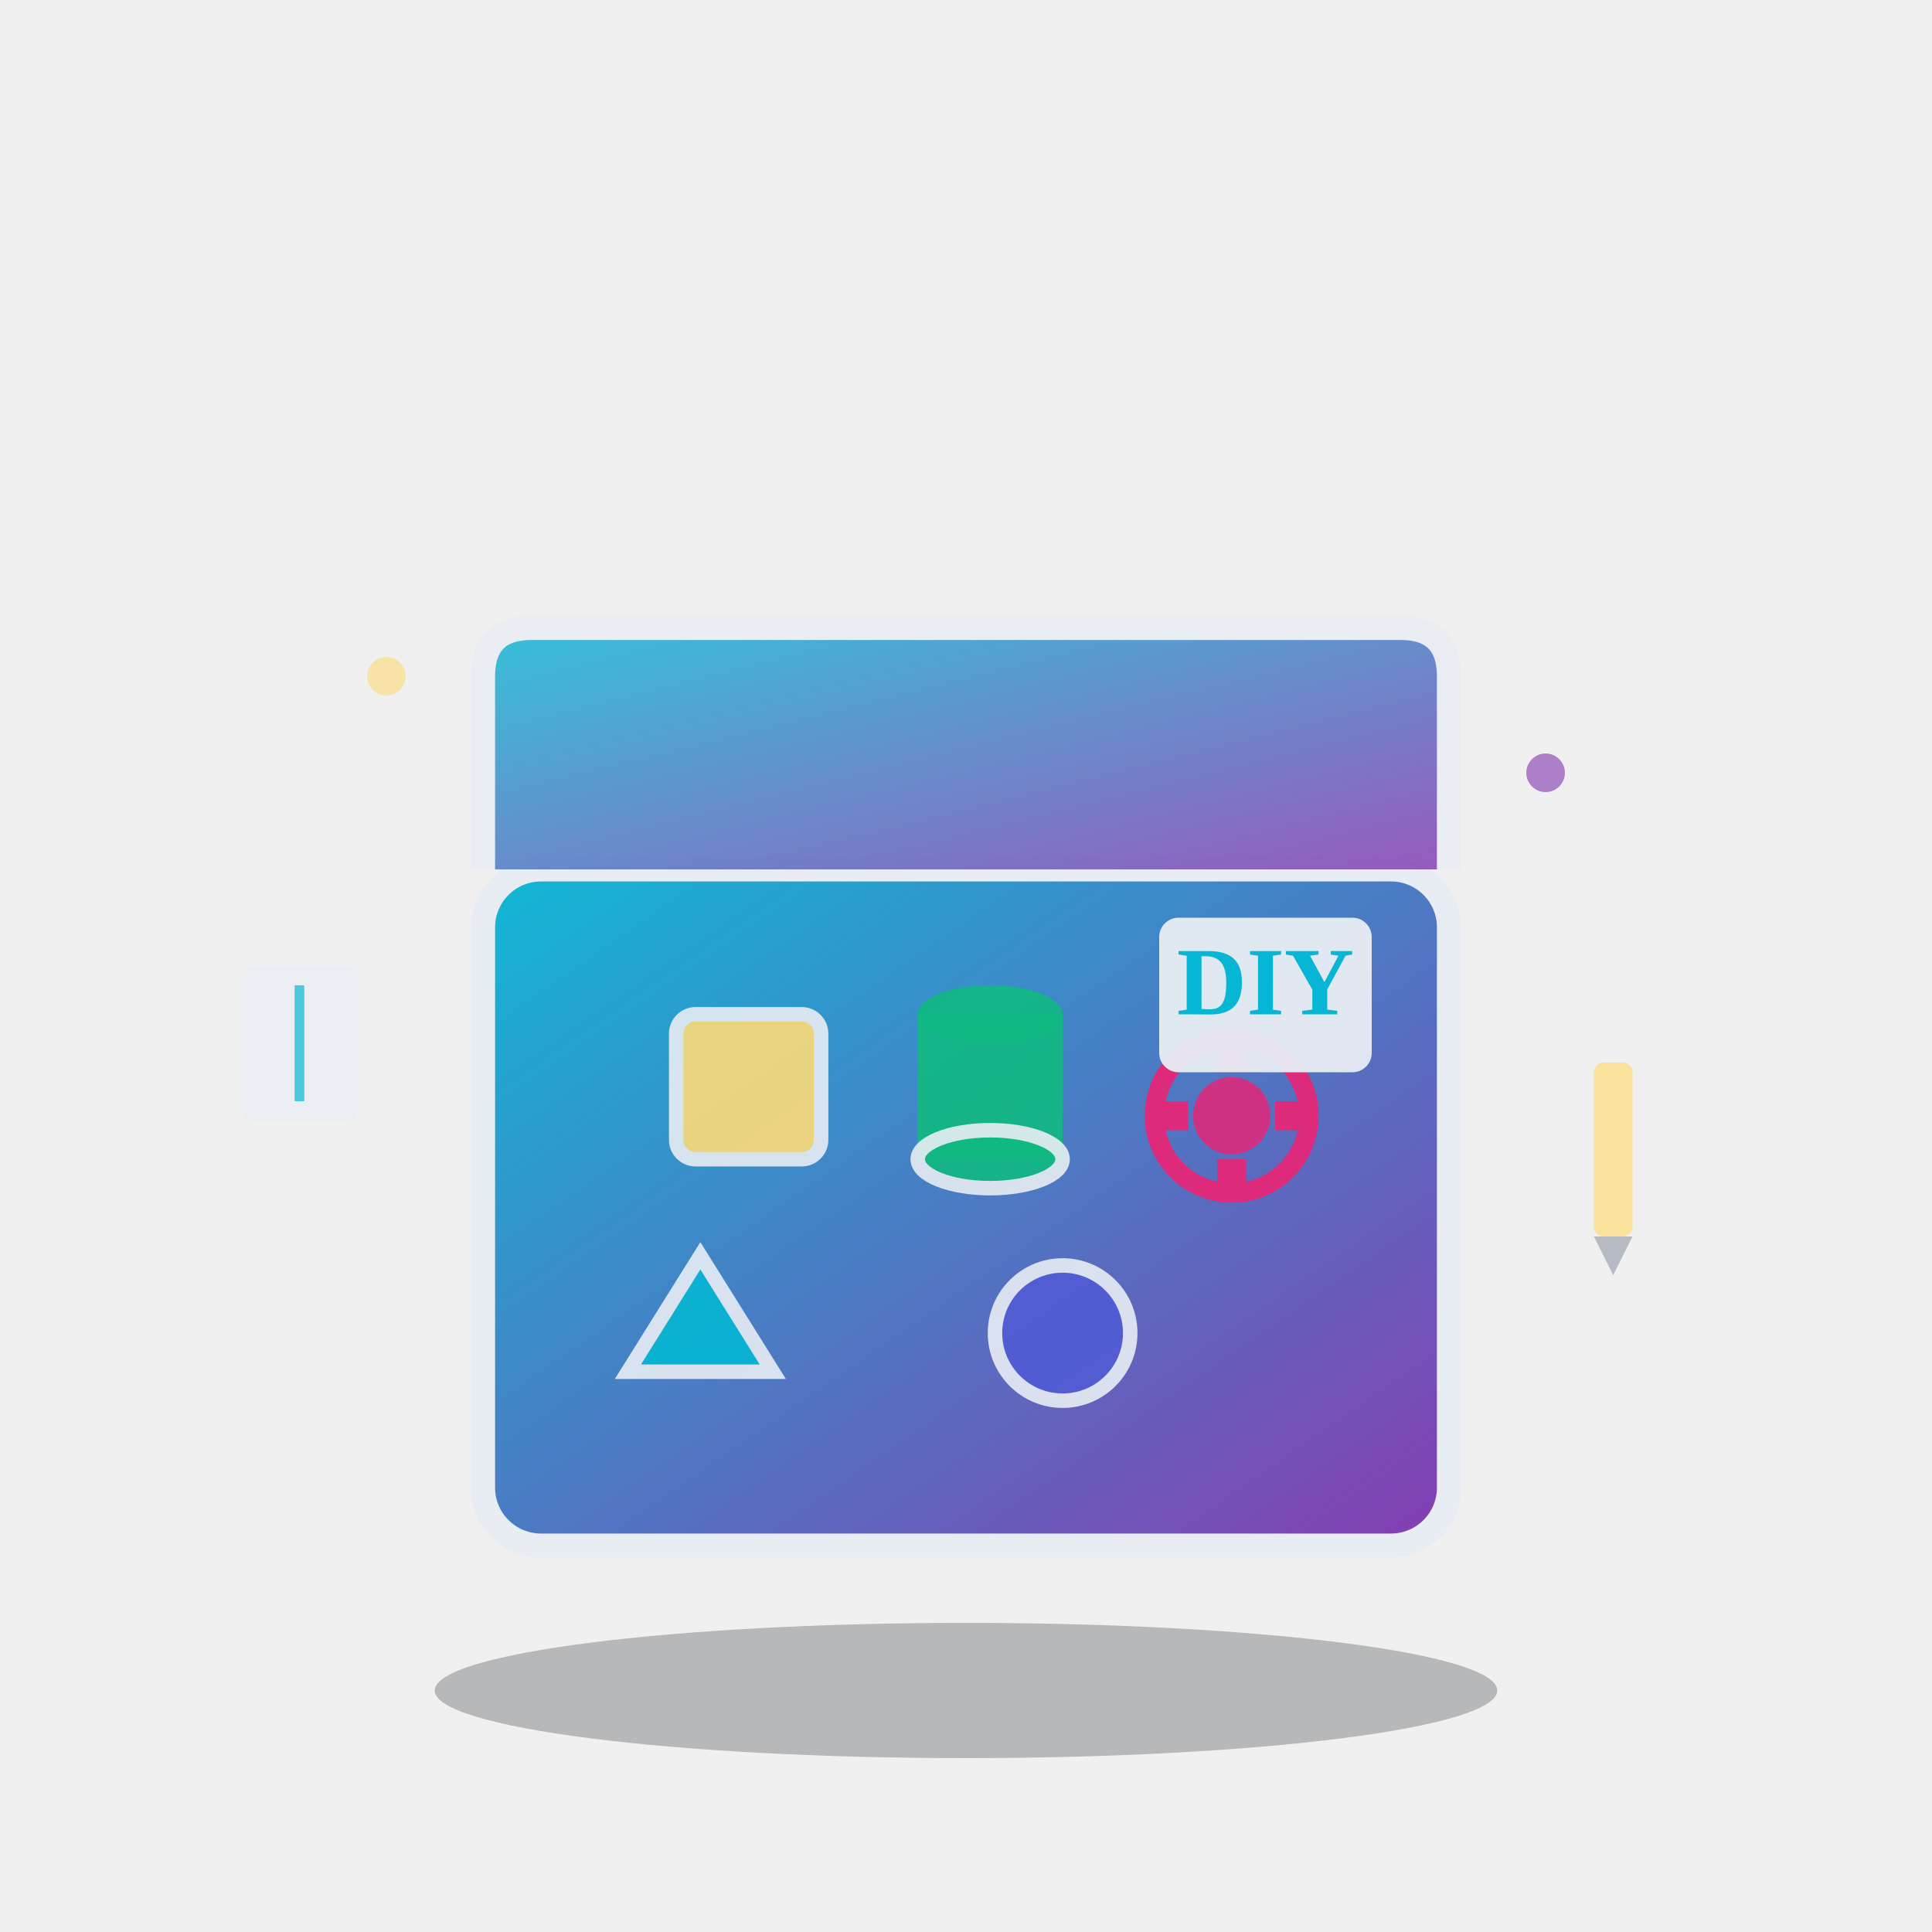
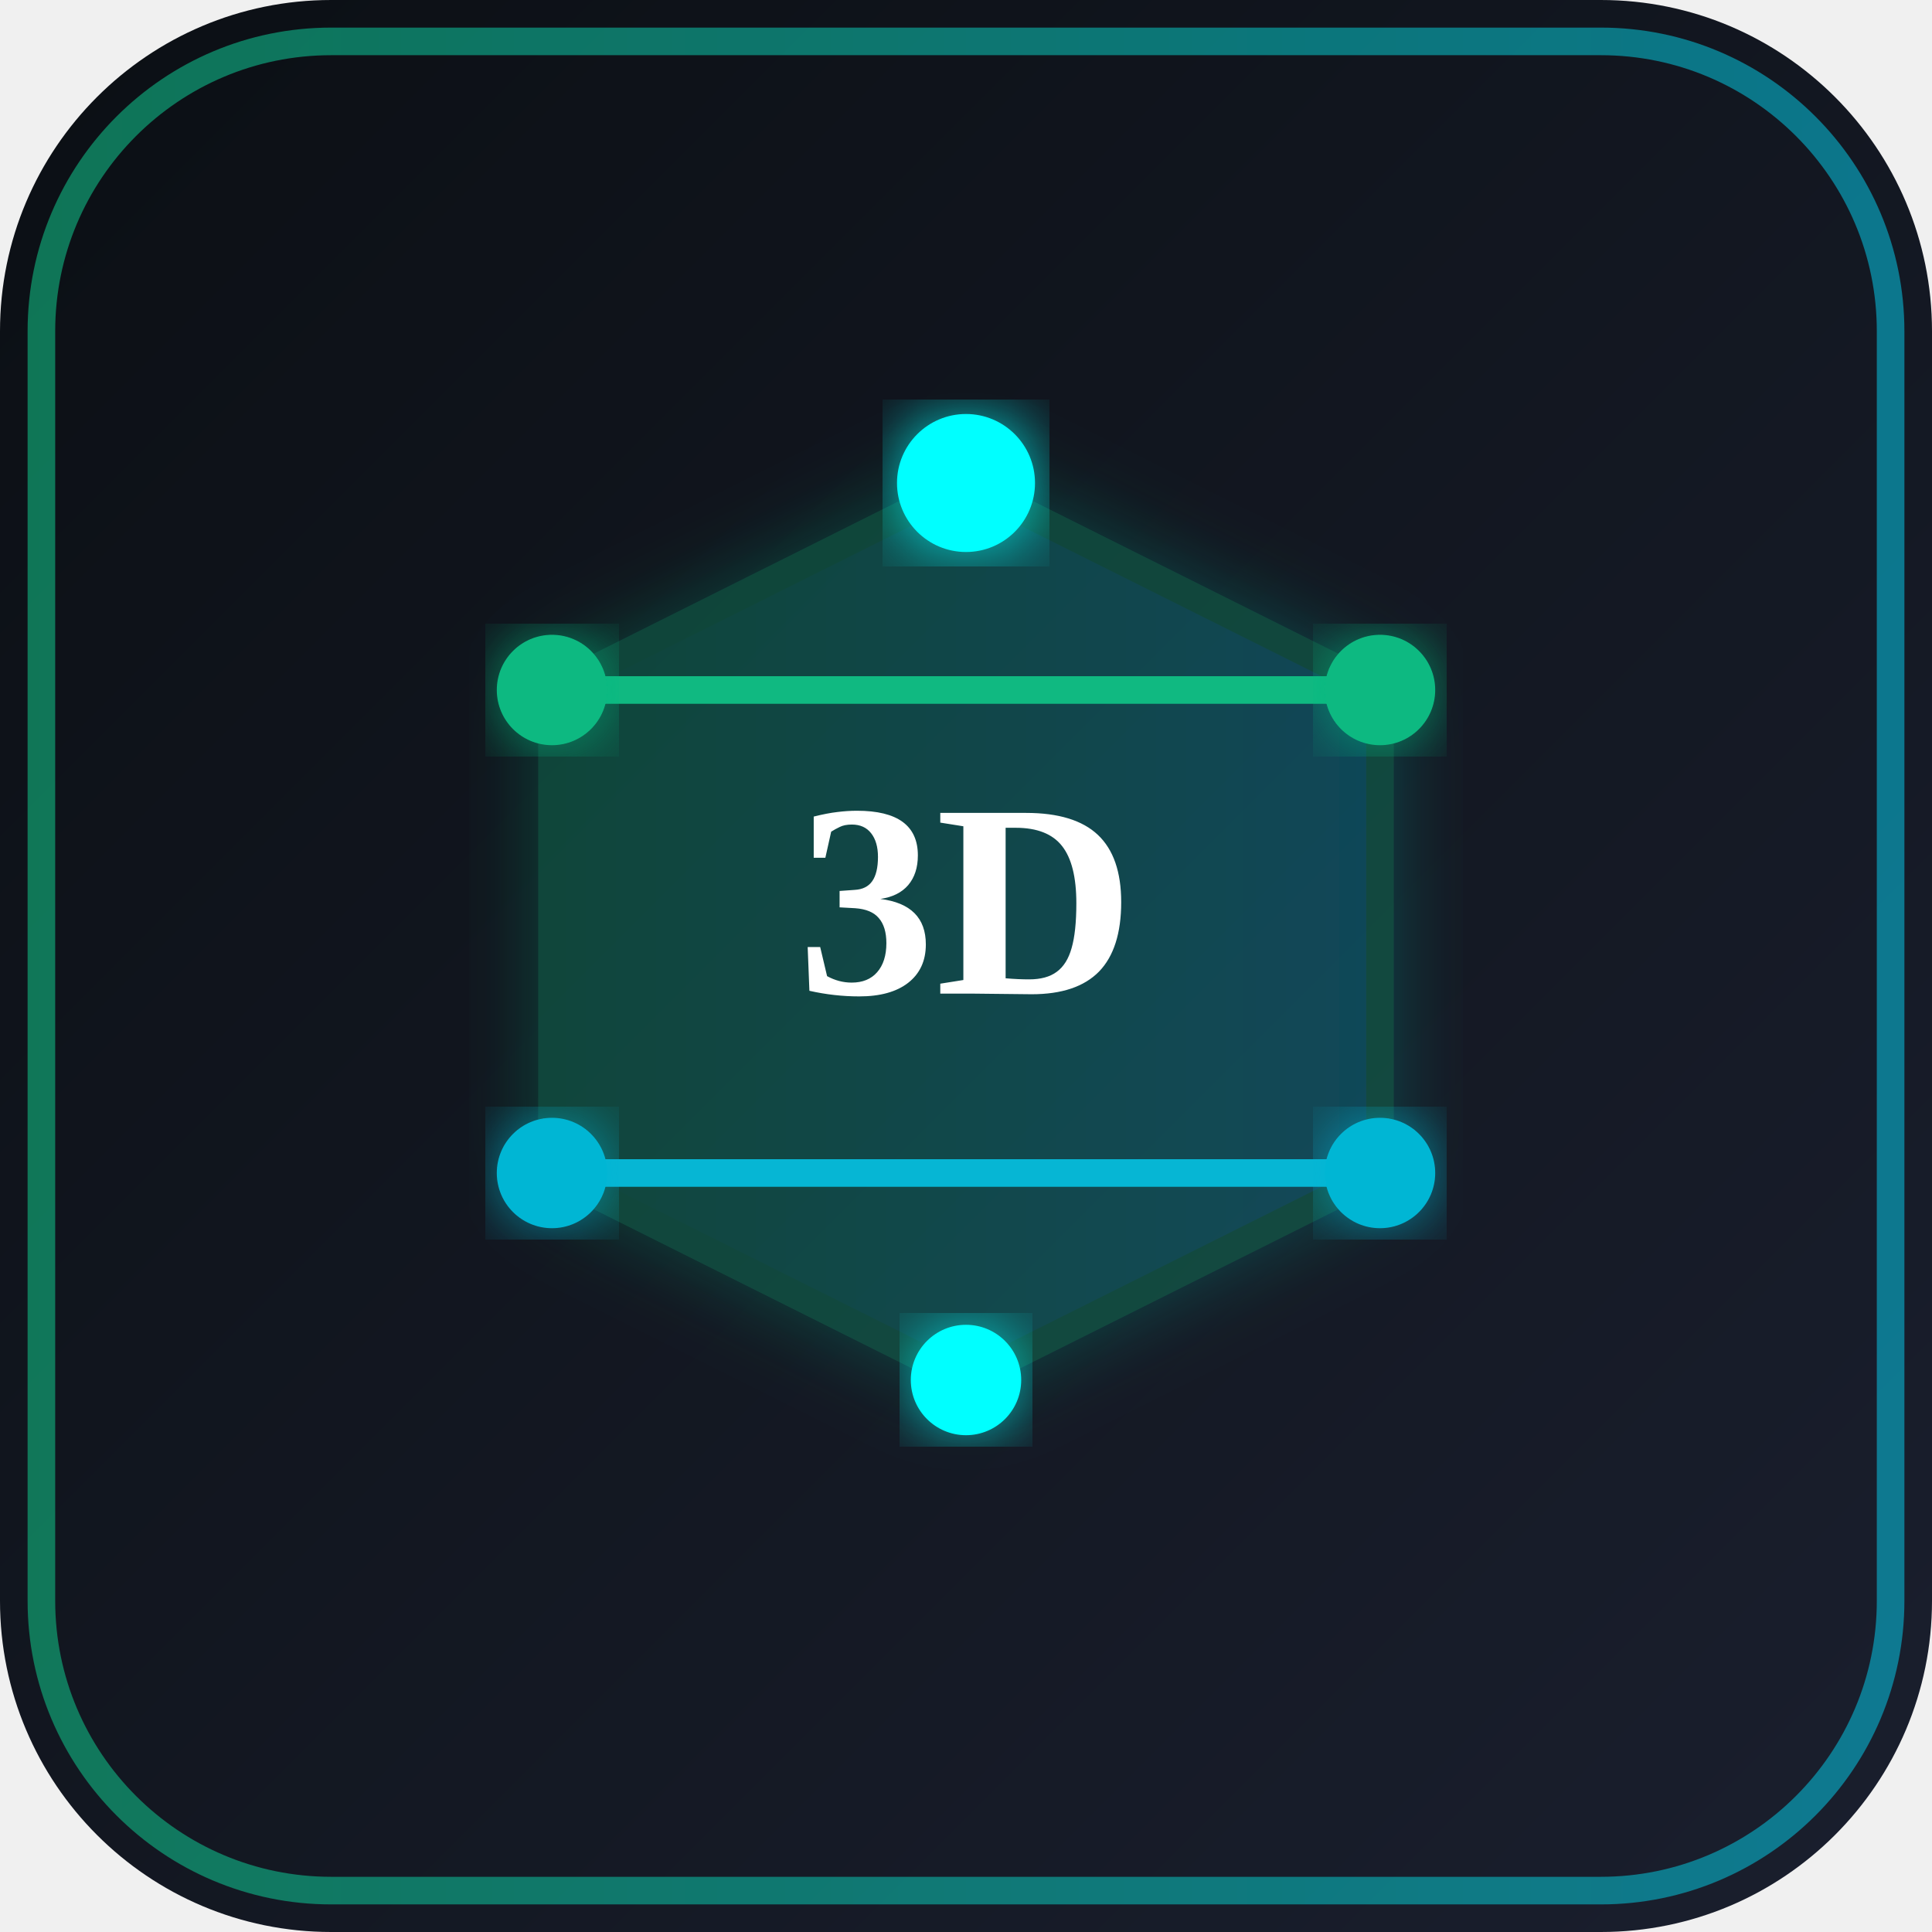
- <svg xmlns="http://www.w3.org/2000/svg" viewBox="0 0 200 200" fill="none">
+ <svg xmlns="http://www.w3.org/2000/svg" viewBox="0 0 140 140" role="img">
  <defs>
-     <linearGradient id="grad-edu" x1="0%" y1="0%" x2="100%" y2="100%">
-       <stop offset="0%" style="stop-color:#06B6D4;stop-opacity:1" />
-       <stop offset="100%" style="stop-color:#8134AF;stop-opacity:1" />
+     <linearGradient id="bg-edu" x1="0%" y1="0%" x2="100%" y2="100%">
+       <stop offset="0%" stop-color="#0B0F14" />
+       <stop offset="100%" stop-color="#1a1f2e" />
    </linearGradient>
+     <linearGradient id="neon-edu" x1="0%" x2="100%">
+       <stop offset="0%" stop-color="#10B981" />
+       <stop offset="100%" stop-color="#06B6D4" />
+     </linearGradient>
+     <filter id="glow-e">
+       <feGaussianBlur stdDeviation="3" />
+       <feMerge>
+         <feMergeNode />
+         <feMergeNode in="SourceGraphic" />
+       </feMerge>
+     </filter>
  </defs>
-   <g class="edu-kit">
-     <rect x="50" y="90" width="100" height="70" rx="6" fill="url(#grad-edu)" stroke="#E8EDF4" stroke-width="2.5" opacity="0.95">
-       <animate attributeName="y" values="90;88;90" dur="3s" repeatCount="indefinite" />
-     </rect>
-     <path d="M50 90 L50 70 Q50 65 55 65 L145 65 Q150 65 150 70 L150 90" fill="url(#grad-edu)" stroke="#E8EDF4" stroke-width="2.5" opacity="0.8">
-       <animateTransform attributeName="transform" type="rotate" values="0 100 90; -15 50 90; 0 100 90" dur="4s" repeatCount="indefinite" />
-     </path>
-     <g class="pieces">
-       <g transform="translate(70, 105)">
-         <rect x="0" y="0" width="15" height="15" rx="2" fill="#FEDA77" stroke="#E8EDF4" stroke-width="1.5" opacity="0.9">
-           <animate attributeName="y" values="0;-3;0" dur="2s" repeatCount="indefinite" />
-         </rect>
-       </g>
-       <g transform="translate(95, 105)">
-         <ellipse cx="7.5" cy="0" rx="7.5" ry="3" fill="#10B981" opacity="0.9" />
-         <rect x="0" y="0" width="15" height="15" fill="#10B981" opacity="0.9">
-           <animate attributeName="y" values="0;-3;0" dur="2.2s" repeatCount="indefinite" />
-         </rect>
-         <ellipse cx="7.5" cy="15" rx="7.5" ry="3" fill="#10B981" stroke="#E8EDF4" stroke-width="1.5" opacity="0.9" />
-       </g>
-       <g transform="translate(120, 108)">
-         <circle cx="7.5" cy="7.5" r="8" fill="none" stroke="#DD2A7B" stroke-width="2">
-           <animateTransform attributeName="transform" type="rotate" values="0 7.5 7.5; 360 7.5 7.5" dur="8s" repeatCount="indefinite" />
-         </circle>
-         <circle cx="7.5" cy="7.5" r="4" fill="#DD2A7B" opacity="0.9" />
-         <rect x="6" y="0" width="3" height="3" fill="#DD2A7B" />
-         <rect x="6" y="12" width="3" height="3" fill="#DD2A7B" />
-         <rect x="0" y="6" width="3" height="3" fill="#DD2A7B" />
-         <rect x="12" y="6" width="3" height="3" fill="#DD2A7B" />
-       </g>
-       <g transform="translate(65, 130)">
-         <path d="M7.5 0 L15 12 L0 12 Z" fill="#06B6D4" stroke="#E8EDF4" stroke-width="1.5" opacity="0.9">
-           <animate attributeName="opacity" values="0.9;0.6;0.9" dur="2.5s" repeatCount="indefinite" />
-         </path>
-       </g>
-       <circle cx="110" cy="138" r="7" fill="#515BD4" stroke="#E8EDF4" stroke-width="1.5" opacity="0.9">
-         <animate attributeName="cy" values="138;135;138" dur="2.3s" repeatCount="indefinite" />
-       </circle>
-     </g>
-     <g transform="translate(120, 95)">
-       <rect x="0" y="0" width="22" height="16" rx="2" fill="#E8EDF4" opacity="0.95" />
-       <text x="11" y="10" font-size="10" fill="#06B6D4" text-anchor="middle" font-weight="bold">DIY</text>
-     </g>
-   </g>
-   <g class="learning-icons" opacity="0.7">
-     <g transform="translate(25, 100)">
-       <rect x="0" y="0" width="12" height="16" rx="1" fill="#E8EDF4" />
-       <line x1="6" y1="2" x2="6" y2="14" stroke="#06B6D4" stroke-width="1" />
-     </g>
-     <g transform="translate(165, 110)">
-       <rect x="0" y="0" width="4" height="18" rx="1" fill="#FEDA77" />
-       <path d="M0 18 L2 22 L4 18 Z" fill="#9CA3AF" />
-     </g>
-   </g>
-   <circle cx="40" cy="70" r="2" fill="#FEDA77" opacity="0.6">
-     <animate attributeName="cy" values="70;50;70" dur="4s" repeatCount="indefinite" />
+   <rect width="140" height="140" rx="24" fill="url(#bg-edu)" />
+   <rect x="3" y="3" width="134" height="134" rx="21" fill="none" stroke="url(#neon-edu)" stroke-width="2" opacity="0.6" />
+   <path d="M70,35 L100,50 L100,85 L70,100 L40,85 L40,50 Z" fill="url(#neon-edu)" opacity="0.3" stroke="#10B981" stroke-width="2" filter="url(#glow-e)" />
+   <line x1="70" y1="35" x2="70" y2="100" stroke="#00FFFF" stroke-width="2" filter="url(#glow-e)" />
+   <line x1="40" y1="50" x2="100" y2="50" stroke="#10B981" stroke-width="2" />
+   <line x1="40" y1="85" x2="100" y2="85" stroke="#06B6D4" stroke-width="2" />
+   <circle cx="70" cy="35" r="5" fill="#00FFFF" filter="url(#glow-e)">
+     <animate attributeName="r" values="5;6;5" dur="1.5s" repeatCount="indefinite" />
  </circle>
-   <circle cx="160" cy="80" r="2" fill="#8134AF" opacity="0.6">
-     <animate attributeName="cy" values="80;60;80" dur="3.5s" repeatCount="indefinite" />
-   </circle>
-   <ellipse cx="100" cy="175" rx="55" ry="7" fill="#0B0F14" opacity="0.25" />
+   <circle cx="100" cy="50" r="4" fill="#10B981" filter="url(#glow-e)" />
+   <circle cx="100" cy="85" r="4" fill="#06B6D4" filter="url(#glow-e)" />
+   <circle cx="70" cy="100" r="4" fill="#00FFFF" filter="url(#glow-e)" />
+   <circle cx="40" cy="85" r="4" fill="#06B6D4" filter="url(#glow-e)" />
+   <circle cx="40" cy="50" r="4" fill="#10B981" filter="url(#glow-e)" />
+   <text x="70" y="72" fill="#FFFFFF" font-size="20" text-anchor="middle" font-weight="bold">3D</text>
</svg>
